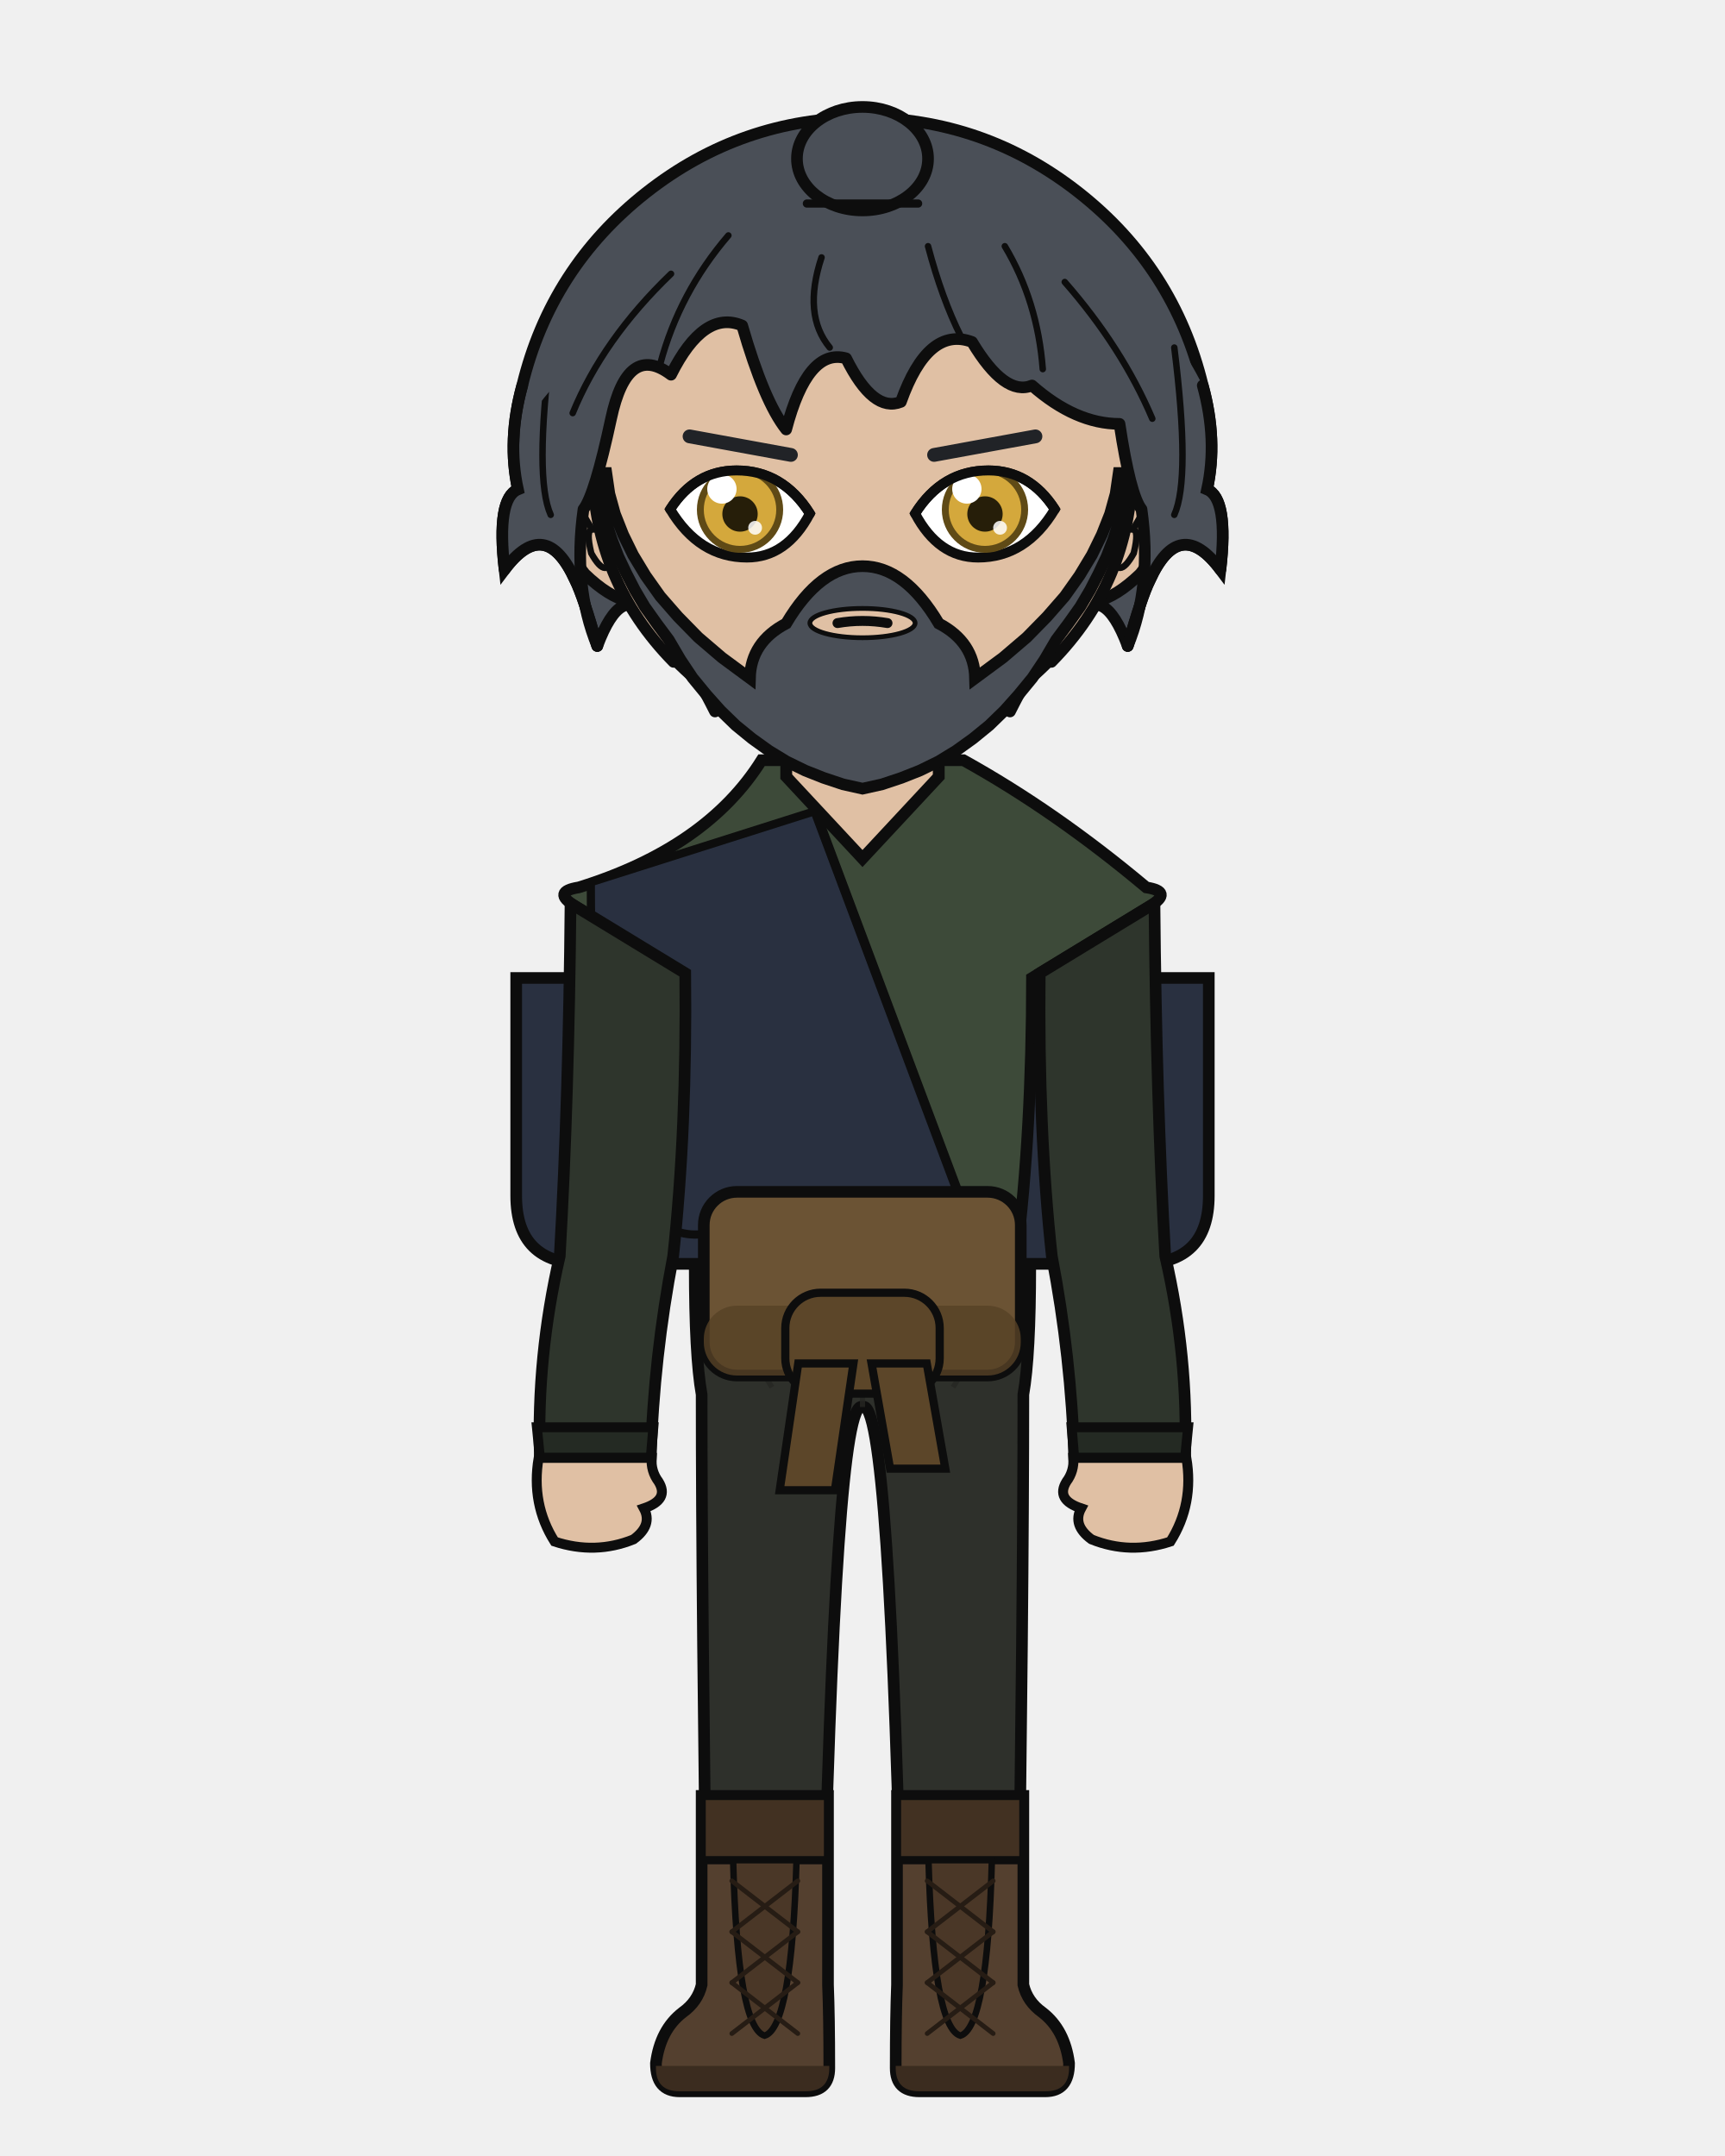
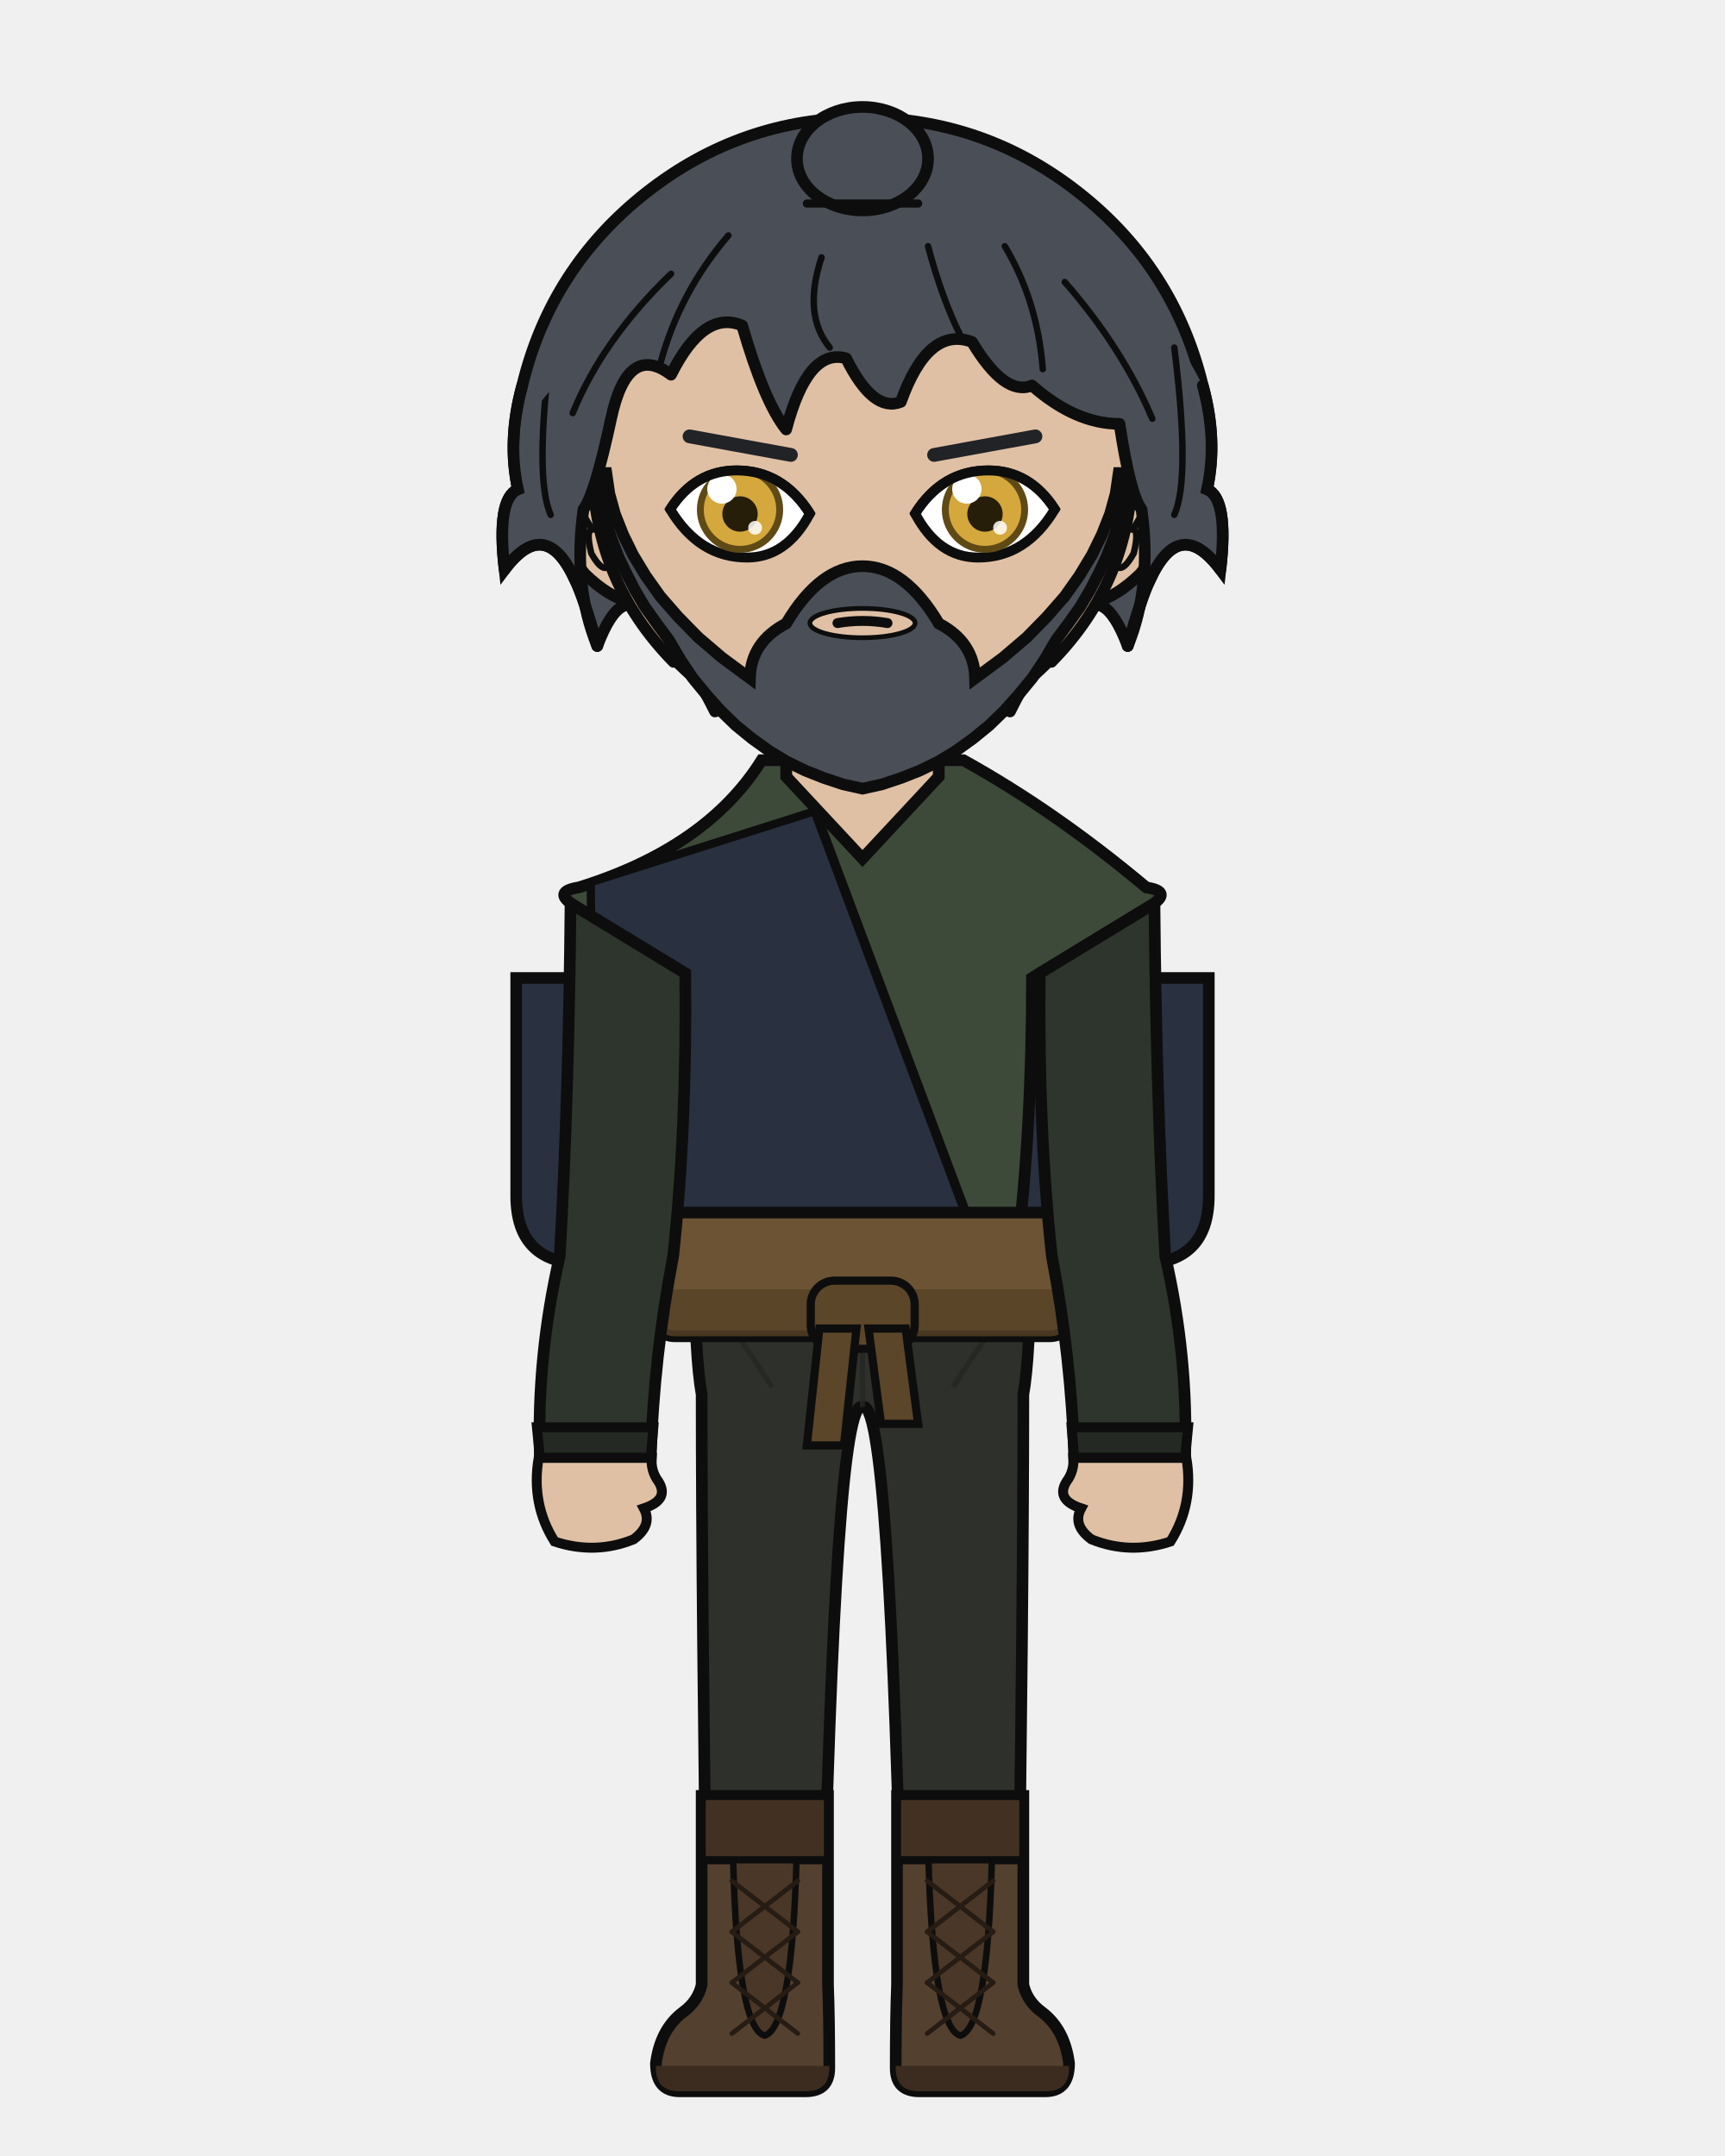
<svg xmlns="http://www.w3.org/2000/svg" width="400" height="500" viewBox="0 0 400 500">
  <defs>
    <clipPath id="hair-front">
      <path d="M 138.5 149.8 Q 132.8 135.9 135.3 118.1 Q 137.9 114.8 141.7 97.1 Q 145.5 79.3 155.6 86.9 Q 163.2 71.7 172.1 75.5 Q 177.2 93.2 182.3 99.6 Q 187.3 80.6 196.2 83.1 Q 202.5 95.8 208.9 93.2 Q 215.2 75.5 225.4 79.3 Q 233.0 92.0 239.3 89.4 Q 249.4 98.3 259.6 98.3 Q 262.1 114.8 264.7 118.1 Q 267.2 135.9 261.5 149.8 Q 264.7 138.4 266.6 134.6 Q 273.5 119.4 283.0 132.1 Q 284.9 115.6 279.9 113.5 Q 282.4 102.1 278.9 89.4 Q 266.6 65.7 246.3 49.7 Q 225.9 33.7 200.0 33.7 Q 174.1 33.7 153.7 49.7 Q 133.4 65.7 127.3 90.9 Q 117.6 102.1 120.1 113.5 Q 115.1 115.6 117.0 132.1 Q 126.5 119.4 133.4 134.6 Q 135.3 138.4 138.5 149.8 Z" />
    </clipPath>
  </defs>
  <path d="M 121.1 89.4 Q 127.7 62.1 149.8 44.7 Q 171.9 27.3 200.0 27.3 Q 228.1 27.3 250.2 44.7 Q 272.3 62.1 278.9 89.4 Q 282.4 102.1 279.9 113.5 Q 284.9 115.6 283.0 132.1 Q 273.5 119.4 266.6 134.6 Q 264.7 138.4 261.5 149.8 Q 255.8 134.6 249.4 143.5 Q 243.1 147.3 234.2 165.0 Q 219.0 147.3 200.0 151.1 Q 181.0 147.3 165.8 165.0 Q 156.9 147.3 150.6 143.5 Q 144.2 134.6 138.5 149.8 Q 135.3 138.4 133.4 134.6 Q 126.5 119.4 117.0 132.1 Q 115.1 115.6 120.1 113.5 Q 117.6 102.1 121.1 89.4 Z" fill="#4a4f57" />
  <path d="M 121.1 89.4 Q 127.7 62.1 149.8 44.7 Q 171.9 27.3 200.0 27.3 Q 228.1 27.3 250.2 44.7 Q 272.3 62.1 278.9 89.4 Q 282.4 102.1 279.9 113.5 Q 284.9 115.6 283.0 132.1 Q 273.5 119.4 266.6 134.6 Q 264.7 138.4 261.5 149.8 Q 255.8 134.6 249.4 143.5 Q 243.1 147.3 234.2 165.0 Q 219.0 147.3 200.0 151.1 Q 181.0 147.3 165.8 165.0 Q 156.9 147.3 150.6 143.5 Q 144.2 134.6 138.5 149.8 Q 135.3 138.4 133.4 134.6 Q 126.5 119.4 117.0 132.1 Q 115.1 115.6 120.1 113.5 Q 117.6 102.1 121.1 89.4 Z" fill="none" stroke="#0d0d0d" stroke-width="2.7" stroke-linecap="round" stroke-linejoin="round" />
  <rect x="182.3" y="162.3" width="35.5" height="37.3" rx="12.4" fill="#e0c0a4" />
  <line x1="182.3" y1="162.3" x2="182.3" y2="199.6" stroke="#0d0d0d" stroke-width="2.7" />
  <line x1="217.7" y1="162.3" x2="217.7" y2="199.6" stroke="#0d0d0d" stroke-width="2.7" />
  <path d="M 161.1 293.6 L 238.9 293.6 Q 238.9 314.4 237.3 323.4 Q 237.3 371.3 236.0 460.3 L 209.3 460.3 Q 206.4 323.4 200.0 326.3 Q 193.6 323.4 190.7 460.3 L 164.0 460.3 Q 162.7 371.3 162.7 323.4 Q 161.1 314.4 161.1 293.6 Z" fill="#2e302b" stroke="#0d0d0d" stroke-width="2.7" stroke-linejoin="round" />
  <line x1="200.0" y1="297.5" x2="200.0" y2="326.3" stroke="#252622" stroke-width="1.2" opacity="0.8" />
  <path d="M 162.7 298.8 Q 170.8 308.6 179.0 321.7" fill="none" stroke="#252622" stroke-width="1.2" opacity="0.8" />
  <path d="M 237.3 298.8 Q 229.2 308.6 221.0 321.7" fill="none" stroke="#252622" stroke-width="1.2" opacity="0.8" />
  <path d="M 192.0 416.5 L 192.0 460.3 Q 192.3 467.7 192.3 479.6 Q 192.3 485.0 186.8 485.0 L 157.6 485.0 Q 152.1 485.0 152.1 478.5 Q 153.1 470.7 158.3 466.7 Q 161.8 464.2 162.7 460.3 L 162.7 416.5 Z" fill="#54402f" stroke="#0d0d0d" stroke-width="2.7" />
  <path d="M 192.3 479.1 L 152.1 479.1 L 152.1 479.6 Q 152.1 485.0 157.6 485.0 L 186.8 485.0 Q 192.3 485.0 192.3 479.6 Z" fill="#3b2c1f" />
  <rect x="162.7" y="416.5" width="29.3" height="14.9" fill="#423122" stroke="#0d0d0d" stroke-width="1.9" />
  <path d="M 170.0 431.4 L 184.7 431.4 Q 183.6 470.2 177.3 472.1 Q 171.0 470.2 170.0 431.4 Z" fill="#4a3727" stroke="#0d0d0d" stroke-width="1.5" />
  <line x1="185.0" y1="436.2" x2="169.7" y2="448.0" stroke="#261c14" stroke-width="1.1" stroke-linecap="round" />
  <line x1="169.7" y1="436.2" x2="185.0" y2="448.0" stroke="#261c14" stroke-width="1.1" stroke-linecap="round" />
  <line x1="185.0" y1="448.0" x2="169.7" y2="459.8" stroke="#261c14" stroke-width="1.1" stroke-linecap="round" />
  <line x1="169.7" y1="448.0" x2="185.0" y2="459.8" stroke="#261c14" stroke-width="1.1" stroke-linecap="round" />
  <line x1="185.0" y1="459.8" x2="169.7" y2="471.6" stroke="#261c14" stroke-width="1.1" stroke-linecap="round" />
  <line x1="169.7" y1="459.8" x2="185.0" y2="471.6" stroke="#261c14" stroke-width="1.1" stroke-linecap="round" />
  <path d="M 208.0 416.5 L 208.0 460.3 Q 207.7 467.7 207.7 479.6 Q 207.7 485.0 213.2 485.0 L 242.4 485.0 Q 247.9 485.0 247.9 478.5 Q 246.9 470.7 241.7 466.7 Q 238.2 464.2 237.3 460.3 L 237.3 416.5 Z" fill="#54402f" stroke="#0d0d0d" stroke-width="2.7" />
  <path d="M 207.7 479.1 L 247.9 479.1 L 247.9 479.6 Q 247.9 485.0 242.4 485.0 L 213.2 485.0 Q 207.7 485.0 207.7 479.6 Z" fill="#3b2c1f" />
  <rect x="208.0" y="416.5" width="29.3" height="14.9" fill="#423122" stroke="#0d0d0d" stroke-width="1.9" />
  <path d="M 215.3 431.4 L 230.0 431.4 Q 229.0 470.2 222.7 472.1 Q 216.4 470.2 215.3 431.4 Z" fill="#4a3727" stroke="#0d0d0d" stroke-width="1.5" />
  <line x1="230.3" y1="436.2" x2="215.0" y2="448.0" stroke="#261c14" stroke-width="1.1" stroke-linecap="round" />
  <line x1="215.0" y1="436.2" x2="230.3" y2="448.0" stroke="#261c14" stroke-width="1.1" stroke-linecap="round" />
  <line x1="230.3" y1="448.0" x2="215.0" y2="459.8" stroke="#261c14" stroke-width="1.1" stroke-linecap="round" />
  <line x1="215.0" y1="448.0" x2="230.3" y2="459.8" stroke="#261c14" stroke-width="1.1" stroke-linecap="round" />
  <line x1="230.3" y1="459.8" x2="215.0" y2="471.6" stroke="#261c14" stroke-width="1.1" stroke-linecap="round" />
  <line x1="215.0" y1="459.8" x2="230.3" y2="471.6" stroke="#261c14" stroke-width="1.1" stroke-linecap="round" />
  <path d="M 165.0 226.8 L 119.7 226.8 L 119.7 277.3 Q 119.7 293.1 135.6 293.1 L 165.0 293.1 Z" fill="#293040" stroke="#0d0d0d" stroke-width="2.7" />
  <path d="M 235.0 226.8 L 280.3 226.8 L 280.3 277.3 Q 280.3 293.1 264.4 293.1 L 235.0 293.1 Z" fill="#293040" stroke="#0d0d0d" stroke-width="2.7" />
  <path d="M 176.6 176.3 Q 163.9 196.6 134.2 205.8 Q 127.9 206.8 133.3 210.1 L 160.7 226.8 Q 160.7 262.3 164.3 291.3 Q 164.0 292.5 164.0 293.6 L 236.0 293.6 Q 236.0 292.5 235.7 291.3 Q 239.3 262.3 239.3 226.8 L 266.7 210.1 Q 272.1 206.8 265.8 205.8 Q 244.7 188.1 223.4 176.3 L 217.7 176.3 L 217.7 180.1 L 200.0 199.1 L 182.3 180.1 L 182.3 176.3 Z" fill="#3d4a39" stroke="#0d0d0d" stroke-width="2.7" />
  <path d="M 189.0 188.1 L 137.0 204.6 Q 137.0 291.3 164.3 286.0 L 225.7 286.0 Z" fill="#293040" stroke="#0d0d0d" stroke-width="1.9" />
  <path d="M 189.0 188.1 L 225.7 286.0" fill="none" stroke="#0d0d0d" stroke-width="2.2" stroke-linecap="round" />
-   <rect x="163.2" y="276.4" width="73.5" height="42.6" rx="7.7" fill="#6b5334" stroke="#0d0d0d" stroke-width="2.7" />
-   <rect x="163.2" y="302.8" width="73.5" height="16.2" rx="7.7" fill="#564126" opacity="0.8" />
-   <rect x="182.1" y="299.8" width="35.8" height="23.4" rx="8.2" fill="#5c4629" stroke="#0d0d0d" stroke-width="1.9" />
-   <path d="M 185.1 316.2 L 197.9 316.2 L 193.6 345.6 L 180.8 345.6 Z" fill="#5c4629" stroke="#0d0d0d" stroke-width="1.9" />
-   <path d="M 202.1 316.2 L 214.9 316.2 L 219.2 340.6 L 206.4 340.6 Z" fill="#5c4629" stroke="#0d0d0d" stroke-width="1.9" />
+   <rect x="151.2" y="281.2" width="97.5" height="28.7" rx="5.2" fill="#6b5334" stroke="#0d0d0d" stroke-width="2.7" />
+   <rect x="151.2" y="299.0" width="97.5" height="10.9" rx="5.2" fill="#564126" opacity="0.8" />
+   <rect x="188.0" y="297.0" width="24.1" height="15.8" rx="5.5" fill="#5c4629" stroke="#0d0d0d" stroke-width="1.9" />
+   <path d="M 190.0 308.1 L 198.6 308.1 L 195.7 335.2 L 187.1 335.2 Z" fill="#5c4629" stroke="#0d0d0d" stroke-width="1.9" />
+   <path d="M 201.4 308.1 L 210.0 308.1 L 212.9 330.2 L 204.3 330.2 Z" fill="#5c4629" stroke="#0d0d0d" stroke-width="1.9" />
  <path d="M 158.9 225.7 L 132.3 209.5 Q 131.9 254.5 129.8 291.3 Q 124.4 314.7 125.2 338.1 L 150.9 338.1 Q 151.6 314.7 156.1 291.3 Q 159.3 261.8 158.9 225.7 Z" fill="#2e352c" stroke="#0d0d0d" stroke-width="2.7" />
  <path d="M 124.5 331.0 L 151.5 331.0 L 150.9 338.1 L 125.2 338.1 Z" fill="#242a23" stroke="#0d0d0d" stroke-width="2.3" />
  <path d="M 124.9 338.1 Q 123.1 348.8 128.6 357.5 Q 138.0 360.6 146.9 357.0 Q 151.4 353.7 149.3 349.8 Q 155.3 347.8 152.7 343.6 Q 150.9 341.2 151.1 338.1 Z" fill="#e0c0a4" stroke="#0d0d0d" stroke-width="2.3" />
  <path d="M 241.1 225.7 L 267.7 209.5 Q 268.1 254.5 270.2 291.3 Q 275.6 314.7 274.8 338.1 L 249.1 338.1 Q 248.4 314.7 243.9 291.3 Q 240.7 261.8 241.1 225.7 Z" fill="#2e352c" stroke="#0d0d0d" stroke-width="2.7" />
  <path d="M 248.5 331.0 L 275.5 331.0 L 274.8 338.1 L 249.1 338.1 Z" fill="#242a23" stroke="#0d0d0d" stroke-width="2.3" />
  <path d="M 275.1 338.1 Q 276.9 348.8 271.4 357.5 Q 262.0 360.6 253.1 357.0 Q 248.6 353.7 250.7 349.8 Q 244.7 347.8 247.3 343.6 Q 249.1 341.2 248.9 338.1 Z" fill="#e0c0a4" stroke="#0d0d0d" stroke-width="2.3" />
  <path d="M 137.4 110.4 Q 133.8 110.6 131.5 114.3 Q 129.5 118.3 130.8 124.9 Q 132.8 129.6 135.6 133.1 Q 141.1 138.4 145.8 139.5 Z" fill="#e0c0a4" />
  <path d="M 137.4 110.4 Q 133.8 110.6 131.5 114.3 Q 129.5 118.3 130.8 124.9 Q 132.8 129.6 135.6 133.1 Q 141.1 138.4 145.8 139.5" fill="none" stroke="#0d0d0d" stroke-width="2.7" stroke-linecap="round" />
  <path d="M 132.7 122.1 Q 132.0 118.9 132.5 117.8 Q 133.2 117.0 134.4 117.9 Q 135.8 120.2 137.3 122.8 Q 135.8 122.9 137.1 128.3 Q 139.0 131.7 140.3 131.7" fill="none" stroke="#0d0d0d" stroke-width="1.5" stroke-linecap="round" />
  <path d="M 262.6 110.4 Q 266.2 110.6 268.5 114.3 Q 270.5 118.3 269.2 124.9 Q 267.2 129.6 264.4 133.1 Q 258.9 138.4 254.2 139.5 Z" fill="#e0c0a4" />
  <path d="M 262.6 110.4 Q 266.2 110.6 268.5 114.3 Q 270.5 118.3 269.2 124.9 Q 267.2 129.6 264.4 133.1 Q 258.9 138.4 254.2 139.5" fill="none" stroke="#0d0d0d" stroke-width="2.7" stroke-linecap="round" />
  <path d="M 267.3 122.1 Q 268.0 118.9 267.5 117.8 Q 266.8 117.0 265.6 117.9 Q 264.2 120.2 262.7 122.8 Q 264.2 122.9 262.9 128.3 Q 261.0 131.7 259.7 131.7" fill="none" stroke="#0d0d0d" stroke-width="1.5" stroke-linecap="round" />
  <path d="M 200.0 45.1 Q 226.0 45.1 244.4 63.6 Q 262.8 82.2 262.6 108.5 Q 262.2 134.8 243.8 153.5 Q 225.5 172.2 200.0 172.2 Q 174.5 172.2 156.2 153.5 Q 137.8 134.8 137.4 108.5 Q 137.2 82.2 155.6 63.6 Q 174.0 45.1 200.0 45.1 Z" fill="#e0c0a4" />
  <path d="M 156.2 153.5 Q 137.8 134.8 137.4 108.5 Q 137.2 82.2 155.6 63.6 Q 174.0 45.1 200.0 45.1 Q 226.0 45.1 244.4 63.6 Q 262.8 82.2 262.6 108.5 Q 262.2 134.8 243.8 153.5" fill="none" stroke="#0d0d0d" stroke-width="2.7" stroke-linecap="round" />
  <path d="M 243.8 153.5 Q 225.5 172.2 200.0 172.2 Q 174.5 172.2 156.2 153.5" fill="none" stroke="#0d0d0d" stroke-width="1.6" stroke-linecap="round" />
  <path d="M 138.0 109.7 L 138.6 113.6 L 139.5 117.5 L 140.6 121.3 L 141.9 125.2 L 143.4 129.1 L 145.2 132.9 L 147.2 136.8 L 149.5 140.7 L 152.2 144.5 L 155.1 148.4 L 155.1 148.4 L 157.8 153.0 L 160.6 157.2 L 163.8 161.1 L 167.1 164.8 L 170.6 168.2 L 174.4 171.3 L 178.3 174.1 L 182.4 176.6 L 186.7 178.7 L 191.0 180.4 L 195.5 181.9 L 200.0 182.9 L 204.5 181.9 L 209.0 180.4 L 213.3 178.7 L 217.6 176.6 L 221.7 174.1 L 225.6 171.3 L 229.4 168.2 L 232.9 164.8 L 236.2 161.1 L 239.4 157.2 L 242.2 153.0 L 244.9 148.4 L 247.8 144.5 L 250.5 140.7 L 252.8 136.8 L 254.8 132.9 L 256.6 129.1 L 258.1 125.2 L 259.4 121.3 L 260.5 117.5 L 261.4 113.6 L 262.0 109.7 L 259.4 109.7 L 258.7 114.5 L 257.4 119.2 L 255.5 124.0 L 253.2 128.7 L 250.3 133.5 L 246.9 138.3 L 242.8 143.0 L 238.1 147.8 L 232.6 152.5 L 226.1 157.3 Q 225.9 148.9 217.7 144.6 Q 209.8 131.3 200.0 131.3 Q 190.2 131.3 182.3 144.6 Q 174.1 148.9 173.9 157.3 L 167.4 152.5 L 161.9 147.8 L 157.2 143.0 L 153.1 138.3 L 149.7 133.5 L 146.8 128.7 L 144.5 124.0 L 142.6 119.2 L 141.3 114.5 L 140.6 109.7 Z" fill="#4a4f57" stroke="#0d0d0d" stroke-width="2.7" />
  <ellipse cx="200.0" cy="144.5" rx="12.2" ry="3.4" fill="#e0c0a4" stroke="#0d0d0d" stroke-width="1.1" />
  <line x1="183.4" y1="105.5" x2="159.9" y2="101.2" stroke="#212327" stroke-width="3.2" stroke-linecap="round" />
  <defs>
    <clipPath id="eye-l">
      <path d="M 187.8 119.1 Q 181.5 109.1 170.8 109.1 Q 161.2 109.1 155.4 118.1 Q 162.1 129.3 173.2 129.3 Q 182.4 129.3 187.8 119.1 Z" />
    </clipPath>
  </defs>
  <path d="M 187.8 119.1 Q 181.5 109.1 170.8 109.1 Q 161.2 109.1 155.4 118.1 Q 162.1 129.3 173.2 129.3 Q 182.4 129.3 187.8 119.1 Z" fill="white" stroke="#0d0d0d" stroke-width="2.3" />
  <g clip-path="url(#eye-l)">
    <circle cx="171.6" cy="118.2" r="10.0" fill="#5f4a16" />
    <circle cx="171.6" cy="118.2" r="8.4" fill="#d4a83c" />
    <circle cx="171.6" cy="119.2" r="4.1" fill="#261e09" />
    <circle cx="167.4" cy="113.4" r="3.4" fill="white" />
    <circle cx="175.1" cy="122.4" r="1.6" fill="white" opacity="0.85" />
  </g>
  <path d="M 187.8 119.1 Q 181.5 109.1 170.8 109.1 Q 161.2 109.1 155.4 118.1" fill="none" stroke="#0d0d0d" stroke-width="2.3" stroke-linecap="round" />
  <line x1="216.6" y1="105.5" x2="240.1" y2="101.2" stroke="#212327" stroke-width="3.2" stroke-linecap="round" />
  <defs>
    <clipPath id="eye-r">
      <path d="M 212.2 119.1 Q 218.5 109.1 229.2 109.1 Q 238.8 109.1 244.6 118.1 Q 237.9 129.3 226.8 129.3 Q 217.6 129.3 212.2 119.1 Z" />
    </clipPath>
  </defs>
  <path d="M 212.2 119.1 Q 218.5 109.1 229.2 109.1 Q 238.8 109.1 244.6 118.1 Q 237.9 129.3 226.8 129.3 Q 217.6 129.3 212.2 119.1 Z" fill="white" stroke="#0d0d0d" stroke-width="2.3" />
  <g clip-path="url(#eye-r)">
    <circle cx="228.4" cy="118.2" r="10.0" fill="#5f4a16" />
    <circle cx="228.4" cy="118.2" r="8.4" fill="#d4a83c" />
    <circle cx="228.4" cy="119.2" r="4.1" fill="#261e09" />
    <circle cx="224.2" cy="113.4" r="3.4" fill="white" />
    <circle cx="231.9" cy="122.4" r="1.6" fill="white" opacity="0.85" />
  </g>
  <path d="M 212.2 119.1 Q 218.5 109.1 229.2 109.1 Q 238.8 109.1 244.6 118.1" fill="none" stroke="#0d0d0d" stroke-width="2.3" stroke-linecap="round" />
  <path d="M 194.2 144.5 Q 200.0 143.5 205.8 144.5" fill="none" stroke="#0d0d0d" stroke-width="2.3" stroke-linecap="round" />
  <path d="M 138.5 149.8 Q 132.8 135.9 135.3 118.1 Q 137.9 114.8 141.7 97.1 Q 145.5 79.3 155.6 86.9 Q 163.2 71.7 172.1 75.5 Q 177.2 93.2 182.3 99.6 Q 187.3 80.6 196.2 83.1 Q 202.5 95.8 208.9 93.2 Q 215.2 75.5 225.4 79.3 Q 233.0 92.0 239.3 89.4 Q 249.4 98.3 259.6 98.3 Q 262.1 114.8 264.7 118.1 Q 267.2 135.9 261.5 149.8 Q 264.7 138.4 266.6 134.6 Q 273.5 119.4 283.0 132.1 Q 284.9 115.6 279.9 113.5 Q 282.4 102.1 278.9 89.4 Q 266.6 65.7 246.3 49.7 Q 225.9 33.7 200.0 33.7 Q 174.1 33.7 153.7 49.7 Q 133.4 65.7 127.3 90.9 Q 117.6 102.1 120.1 113.5 Q 115.1 115.6 117.0 132.1 Q 126.5 119.4 133.4 134.6 Q 135.3 138.4 138.5 149.8 Z" fill="#4a4f57" />
  <path d="M 138.5 149.8 Q 132.8 135.9 135.3 118.1 Q 137.9 114.8 141.7 97.1 Q 145.5 79.3 155.6 86.9 Q 163.2 71.7 172.1 75.5 Q 177.2 93.2 182.3 99.6 Q 187.3 80.6 196.2 83.1 Q 202.5 95.8 208.9 93.2 Q 215.2 75.5 225.4 79.3 Q 233.0 92.0 239.3 89.4 Q 249.4 98.3 259.6 98.3 Q 262.1 114.8 264.7 118.1 Q 267.2 135.9 261.5 149.8" fill="none" stroke="#0d0d0d" stroke-width="2.7" stroke-linecap="round" stroke-linejoin="round" />
  <path d="M 261.5 149.8 Q 264.7 138.4 266.6 134.6 Q 273.5 119.4 283.0 132.1 Q 284.9 115.6 279.9 113.5 Q 282.4 102.1 278.9 89.4" fill="none" stroke="#0d0d0d" stroke-width="2.7" stroke-linecap="round" />
  <path d="M 138.5 149.8 Q 135.3 138.4 133.4 134.6 Q 126.5 119.4 117.0 132.1 Q 115.1 115.6 120.1 113.5 Q 117.6 102.1 121.1 89.4" fill="none" stroke="#0d0d0d" stroke-width="2.7" stroke-linecap="round" />
  <path d="M 168.9 54.6 Q 157.5 67.9 153.1 84.4" fill="none" stroke="#0d0d0d" stroke-width="1.5" stroke-linecap="round" clip-path="url(#hair-front)" />
  <path d="M 190.5 59.7 Q 186.1 73.0 192.4 80.6" fill="none" stroke="#0d0d0d" stroke-width="1.5" stroke-linecap="round" clip-path="url(#hair-front)" />
  <path d="M 215.2 57.1 Q 218.4 69.2 222.8 78.0" fill="none" stroke="#0d0d0d" stroke-width="1.5" stroke-linecap="round" clip-path="url(#hair-front)" />
  <path d="M 233.0 57.1 Q 240.6 69.8 241.8 85.6" fill="none" stroke="#0d0d0d" stroke-width="1.5" stroke-linecap="round" clip-path="url(#hair-front)" />
  <path d="M 246.9 65.4 Q 260.2 80.6 267.2 97.1" fill="none" stroke="#0d0d0d" stroke-width="1.5" stroke-linecap="round" clip-path="url(#hair-front)" />
  <path d="M 155.6 63.5 Q 139.8 78.7 132.8 95.8" fill="none" stroke="#0d0d0d" stroke-width="1.5" stroke-linecap="round" clip-path="url(#hair-front)" />
  <path d="M 272.3 80.6 Q 276.1 111.0 272.3 119.4" fill="none" stroke="#0d0d0d" stroke-width="1.5" stroke-linecap="round" clip-path="url(#hair-front)" />
  <path d="M 127.7 80.6 Q 123.9 111.0 127.7 119.4" fill="none" stroke="#0d0d0d" stroke-width="1.5" stroke-linecap="round" clip-path="url(#hair-front)" />
  <ellipse cx="200.0" cy="36.8" rx="15.2" ry="12.0" fill="#4a4f57" stroke="#0d0d0d" stroke-width="2.7" />
  <path d="M 187.1 47.2 L 212.9 47.2" fill="none" stroke="#0d0d0d" stroke-width="1.9" stroke-linecap="round" />
</svg>
